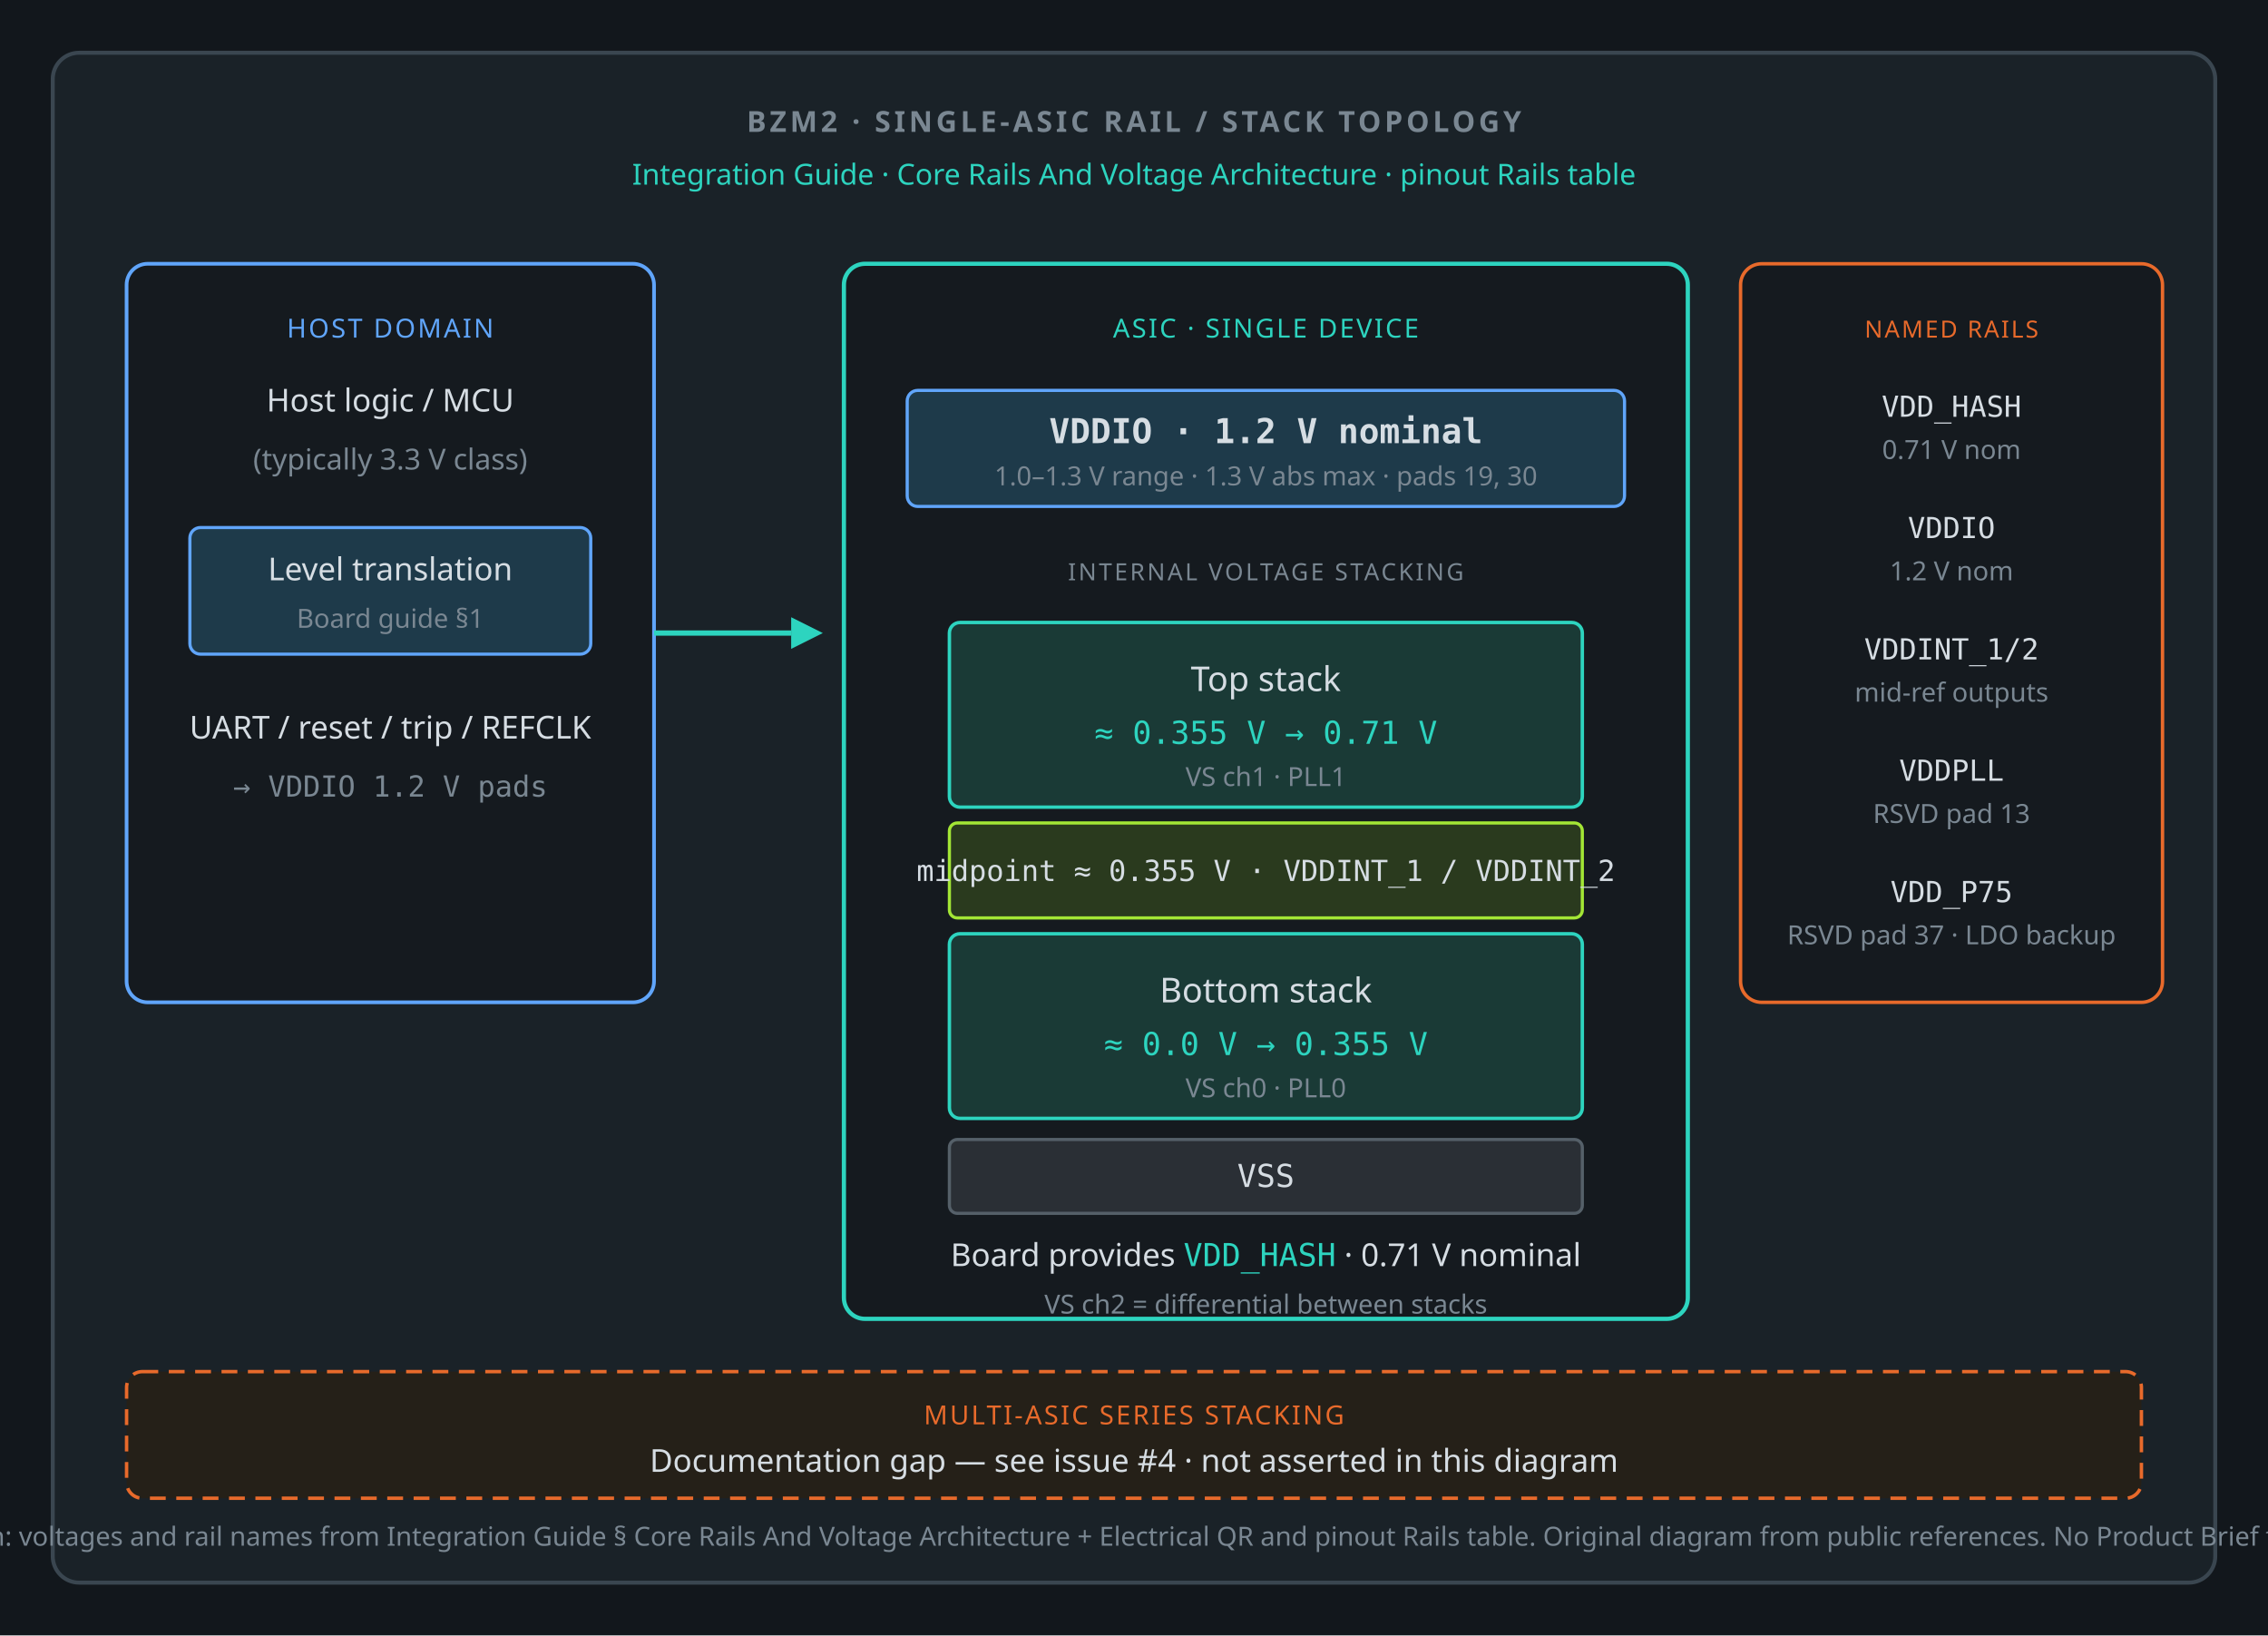
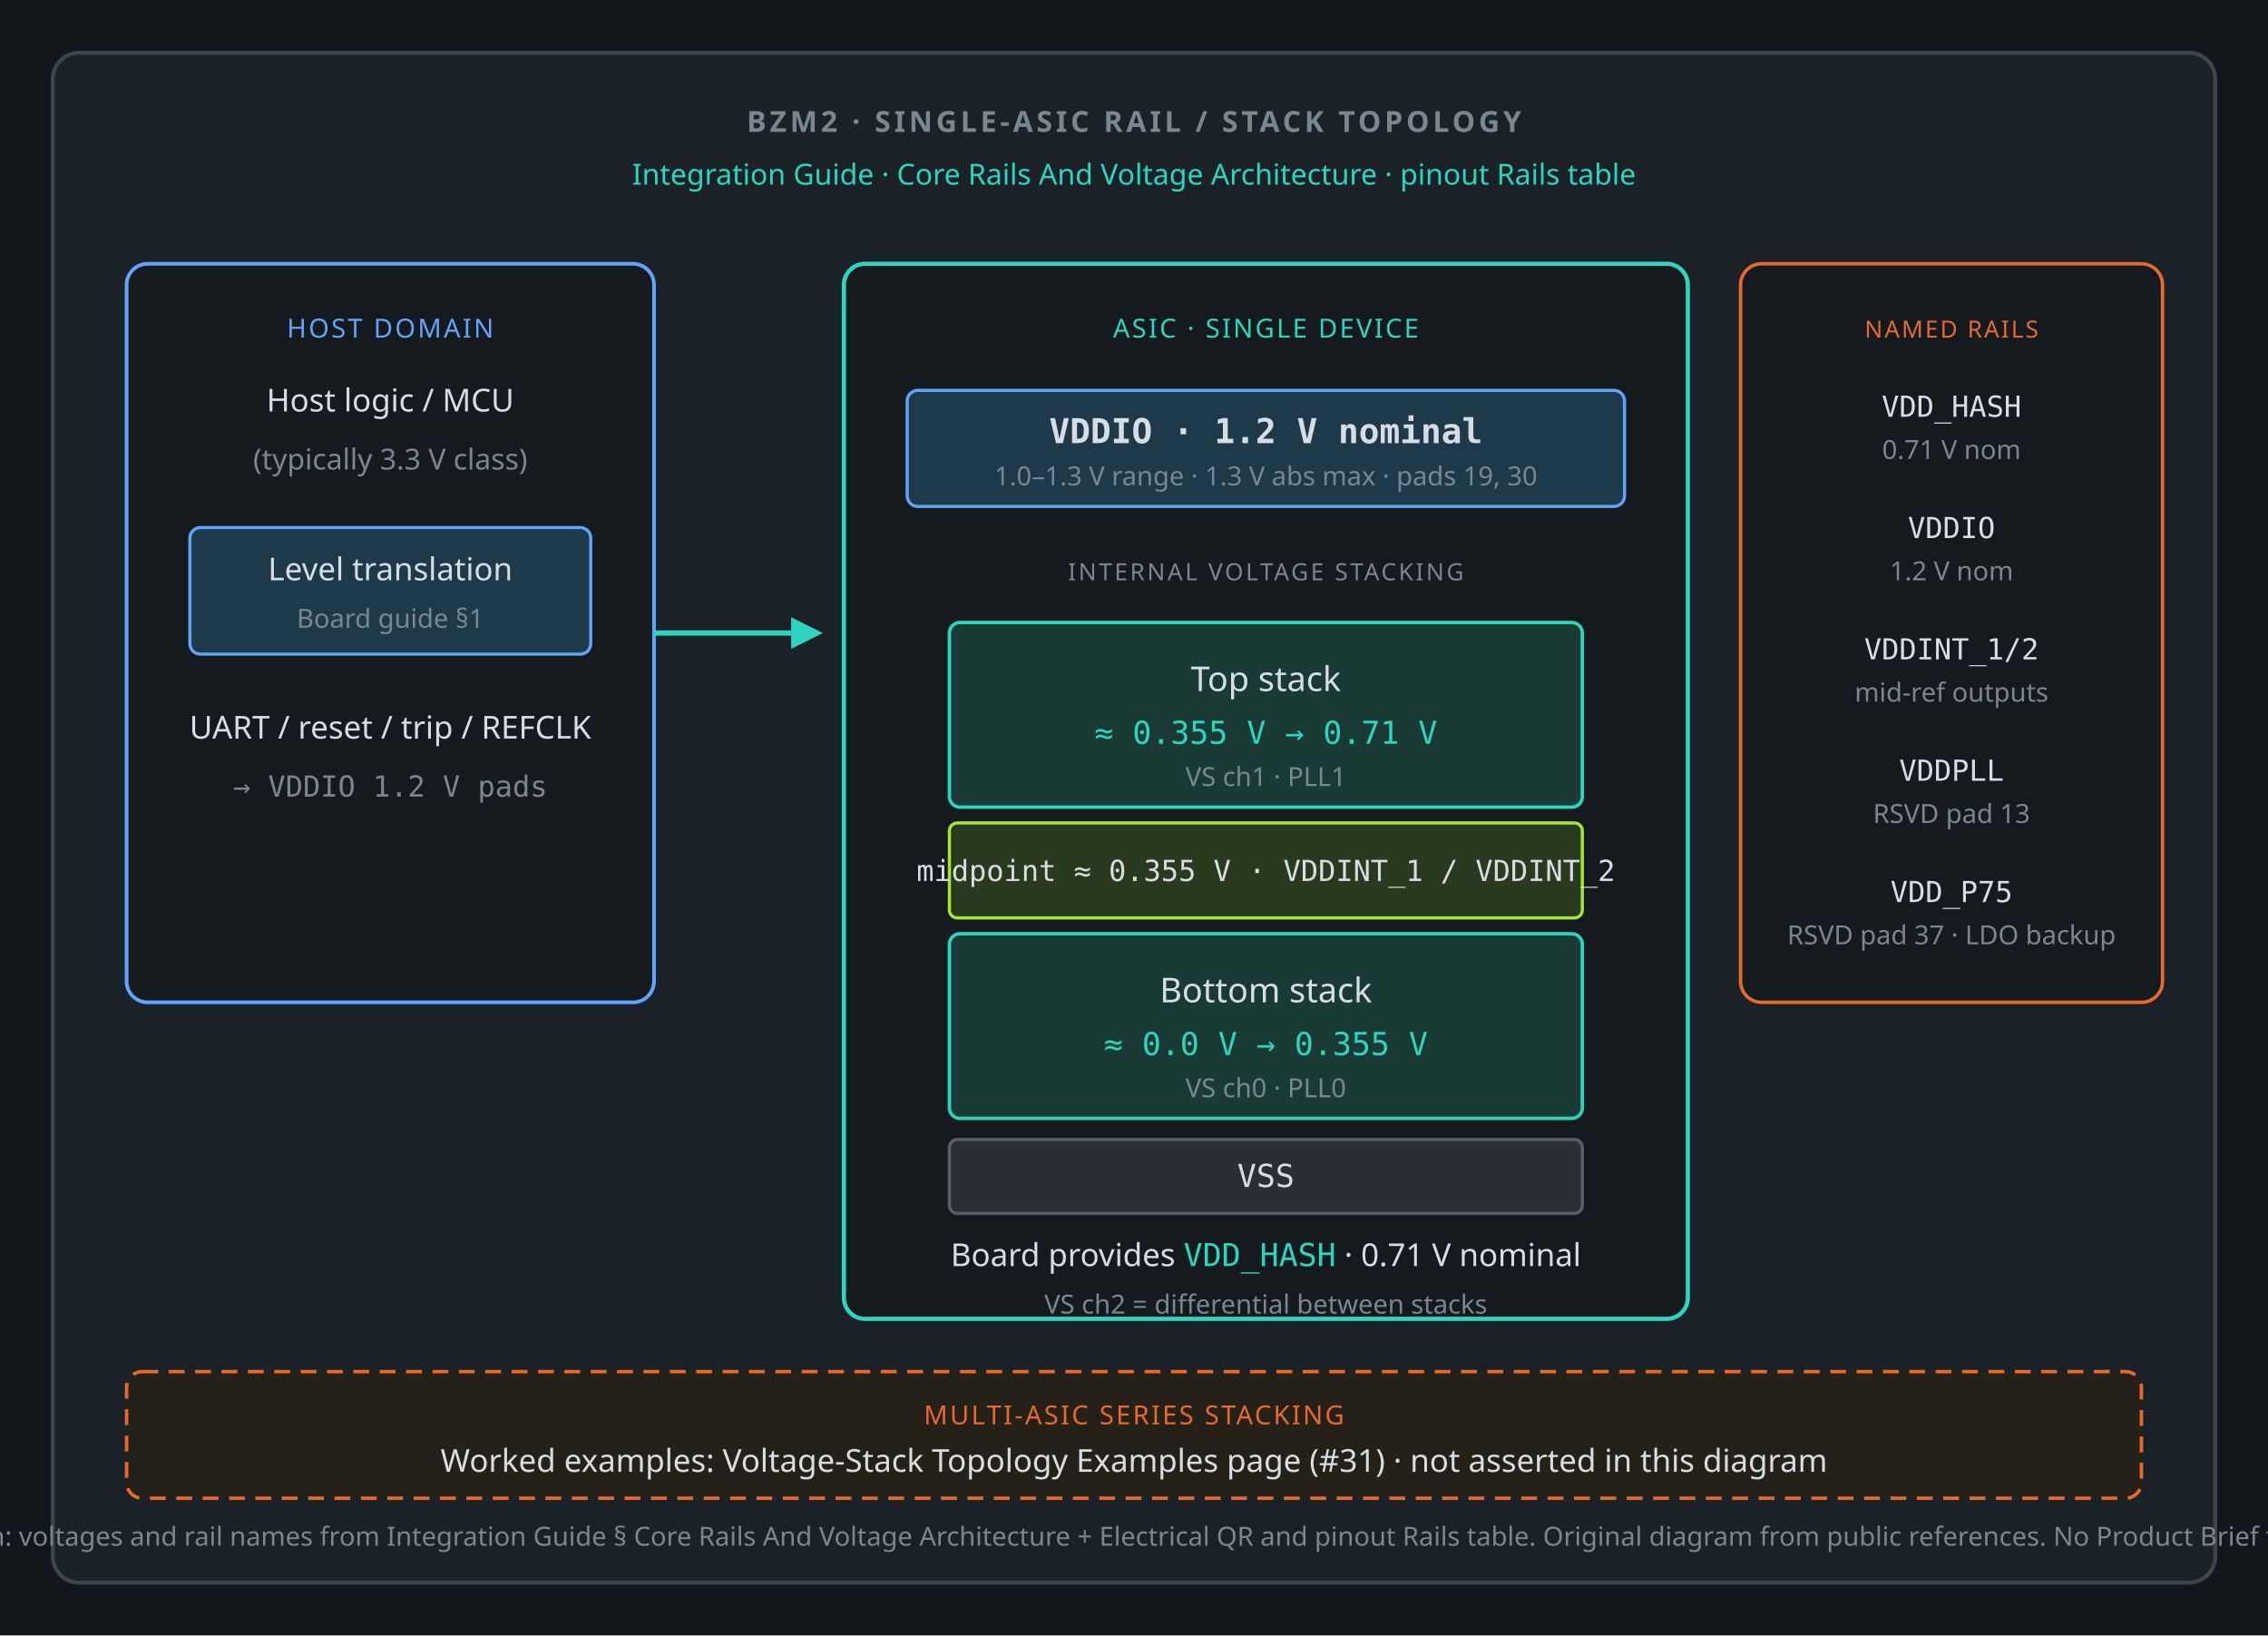
<svg xmlns="http://www.w3.org/2000/svg" viewBox="0 0 860 620" role="img" aria-label="BZM2 single-ASIC rail and voltage-stack topology from public Integration Guide">
  <rect width="860" height="620" fill="#12171c" />
  <rect x="20" y="20" width="820" height="580" rx="10" fill="#1a2228" stroke="#3a4650" stroke-width="1.5" />
  <text x="430" y="50" text-anchor="middle" fill="#7a8792" font-family="Orbitron,sans-serif" font-size="11" font-weight="600" letter-spacing="0.12em">BZM2 · SINGLE-ASIC RAIL / STACK TOPOLOGY</text>
  <text x="430" y="70" text-anchor="middle" fill="#2dd4bf" font-family="Ubuntu,sans-serif" font-size="11">Integration Guide · Core Rails And Voltage Architecture · pinout Rails table</text>
  <rect x="48" y="100" width="200" height="280" rx="8" fill="#151a1f" stroke="#60a5fa" stroke-width="1.4" />
  <text x="148" y="128" text-anchor="middle" fill="#60a5fa" font-family="Orbitron,sans-serif" font-size="10" letter-spacing="0.08em">HOST DOMAIN</text>
  <text x="148" y="156" text-anchor="middle" fill="#d6dde3" font-family="Ubuntu,sans-serif" font-size="12">Host logic / MCU</text>
  <text x="148" y="178" text-anchor="middle" fill="#7a8792" font-family="Ubuntu,sans-serif" font-size="11">(typically 3.3 V class)</text>
  <rect x="72" y="200" width="152" height="48" rx="4" fill="#1e3a4a" stroke="#60a5fa" stroke-width="1.2" />
  <text x="148" y="220" text-anchor="middle" fill="#d6dde3" font-family="Ubuntu,sans-serif" font-size="12">Level translation</text>
  <text x="148" y="238" text-anchor="middle" fill="#7a8792" font-family="Ubuntu,sans-serif" font-size="10">Board guide §1</text>
  <text x="148" y="280" text-anchor="middle" fill="#d6dde3" font-family="Ubuntu,sans-serif" font-size="12">UART / reset / trip / REFCLK</text>
  <text x="148" y="302" text-anchor="middle" fill="#7a8792" font-family="JetBrains Mono,monospace" font-size="11">→ VDDIO 1.2 V pads</text>
  <line x1="248" y1="240" x2="300" y2="240" stroke="#2dd4bf" stroke-width="2" />
  <polygon points="300,234 312,240 300,246" fill="#2dd4bf" />
  <rect x="320" y="100" width="320" height="400" rx="8" fill="#151a1f" stroke="#2dd4bf" stroke-width="1.6" />
  <text x="480" y="128" text-anchor="middle" fill="#2dd4bf" font-family="Orbitron,sans-serif" font-size="10" letter-spacing="0.08em">ASIC · SINGLE DEVICE</text>
  <rect x="344" y="148" width="272" height="44" rx="4" fill="#1e3a4a" stroke="#60a5fa" stroke-width="1.2" />
  <text x="480" y="168" text-anchor="middle" fill="#d6dde3" font-family="JetBrains Mono,monospace" font-size="13" font-weight="600">VDDIO · 1.2 V nominal</text>
  <text x="480" y="184" text-anchor="middle" fill="#7a8792" font-family="Ubuntu,sans-serif" font-size="10">1.0–1.3 V range · 1.3 V abs max · pads 19, 30</text>
  <text x="480" y="220" text-anchor="middle" fill="#7a8792" font-family="Orbitron,sans-serif" font-size="9" letter-spacing="0.1em">INTERNAL VOLTAGE STACKING</text>
  <rect x="360" y="236" width="240" height="70" rx="4" fill="#1a3a36" stroke="#2dd4bf" stroke-width="1.3" />
  <text x="480" y="262" text-anchor="middle" fill="#d6dde3" font-family="Ubuntu,sans-serif" font-size="13">Top stack</text>
  <text x="480" y="282" text-anchor="middle" fill="#2dd4bf" font-family="JetBrains Mono,monospace" font-size="12">≈ 0.355 V → 0.71 V</text>
  <text x="480" y="298" text-anchor="middle" fill="#7a8792" font-family="Ubuntu,sans-serif" font-size="10">VS ch1 · PLL1</text>
  <rect x="360" y="312" width="240" height="36" rx="3" fill="#2a3a1e" stroke="#a3e635" stroke-width="1.2" />
  <text x="480" y="334" text-anchor="middle" fill="#d6dde3" font-family="JetBrains Mono,monospace" font-size="11">midpoint ≈ 0.355 V · VDDINT_1 / VDDINT_2</text>
  <rect x="360" y="354" width="240" height="70" rx="4" fill="#1a3a36" stroke="#2dd4bf" stroke-width="1.3" />
  <text x="480" y="380" text-anchor="middle" fill="#d6dde3" font-family="Ubuntu,sans-serif" font-size="13">Bottom stack</text>
  <text x="480" y="400" text-anchor="middle" fill="#2dd4bf" font-family="JetBrains Mono,monospace" font-size="12">≈ 0.0 V → 0.355 V</text>
  <text x="480" y="416" text-anchor="middle" fill="#7a8792" font-family="Ubuntu,sans-serif" font-size="10">VS ch0 · PLL0</text>
  <rect x="360" y="432" width="240" height="28" rx="3" fill="#2a2f35" stroke="#556069" stroke-width="1.2" />
  <text x="480" y="450" text-anchor="middle" fill="#d6dde3" font-family="JetBrains Mono,monospace" font-size="12">VSS</text>
  <text x="480" y="480" text-anchor="middle" fill="#d6dde3" font-family="Ubuntu,sans-serif" font-size="12">Board provides <tspan font-family="JetBrains Mono,monospace" fill="#2dd4bf">VDD_HASH</tspan> · 0.71 V nominal</text>
  <text x="480" y="498" text-anchor="middle" fill="#7a8792" font-family="Ubuntu,sans-serif" font-size="10">VS ch2 = differential between stacks</text>
  <rect x="660" y="100" width="160" height="280" rx="8" fill="#151a1f" stroke="#E86A2B" stroke-width="1.3" />
  <text x="740" y="128" text-anchor="middle" fill="#E86A2B" font-family="Orbitron,sans-serif" font-size="9" letter-spacing="0.08em">NAMED RAILS</text>
  <text x="740" y="158" text-anchor="middle" fill="#d6dde3" font-family="JetBrains Mono,monospace" font-size="11">VDD_HASH</text>
  <text x="740" y="174" text-anchor="middle" fill="#7a8792" font-family="Ubuntu,sans-serif" font-size="10">0.71 V nom</text>
  <text x="740" y="204" text-anchor="middle" fill="#d6dde3" font-family="JetBrains Mono,monospace" font-size="11">VDDIO</text>
  <text x="740" y="220" text-anchor="middle" fill="#7a8792" font-family="Ubuntu,sans-serif" font-size="10">1.2 V nom</text>
  <text x="740" y="250" text-anchor="middle" fill="#d6dde3" font-family="JetBrains Mono,monospace" font-size="11">VDDINT_1/2</text>
  <text x="740" y="266" text-anchor="middle" fill="#7a8792" font-family="Ubuntu,sans-serif" font-size="10">mid-ref outputs</text>
  <text x="740" y="296" text-anchor="middle" fill="#d6dde3" font-family="JetBrains Mono,monospace" font-size="11">VDDPLL</text>
  <text x="740" y="312" text-anchor="middle" fill="#7a8792" font-family="Ubuntu,sans-serif" font-size="10">RSVD pad 13</text>
  <text x="740" y="342" text-anchor="middle" fill="#d6dde3" font-family="JetBrains Mono,monospace" font-size="11">VDD_P75</text>
  <text x="740" y="358" text-anchor="middle" fill="#7a8792" font-family="Ubuntu,sans-serif" font-size="10">RSVD pad 37 · LDO backup</text>
  <rect x="48" y="520" width="764" height="48" rx="6" fill="#252018" stroke="#E86A2B" stroke-width="1.3" stroke-dasharray="6 4" />
  <text x="430" y="540" text-anchor="middle" fill="#E86A2B" font-family="Orbitron,sans-serif" font-size="10" letter-spacing="0.08em">MULTI-ASIC SERIES STACKING</text>
-   <text x="430" y="558" text-anchor="middle" fill="#d6dde3" font-family="Ubuntu,sans-serif" font-size="12">Documentation gap — see issue #4 · not asserted in this diagram</text>
+   <text x="430" y="558" text-anchor="middle" fill="#d6dde3" font-family="Ubuntu,sans-serif" font-size="12">Worked examples: Voltage-Stack Topology Examples page (#31) · not asserted in this diagram</text>
  <text x="430" y="586" text-anchor="middle" fill="#7a8792" font-family="Ubuntu,sans-serif" font-size="10">Caption: voltages and rail names from Integration Guide § Core Rails And Voltage Architecture + Electrical QR and pinout Rails table. Original diagram from public references. No Product Brief tracing.</text>
</svg>
